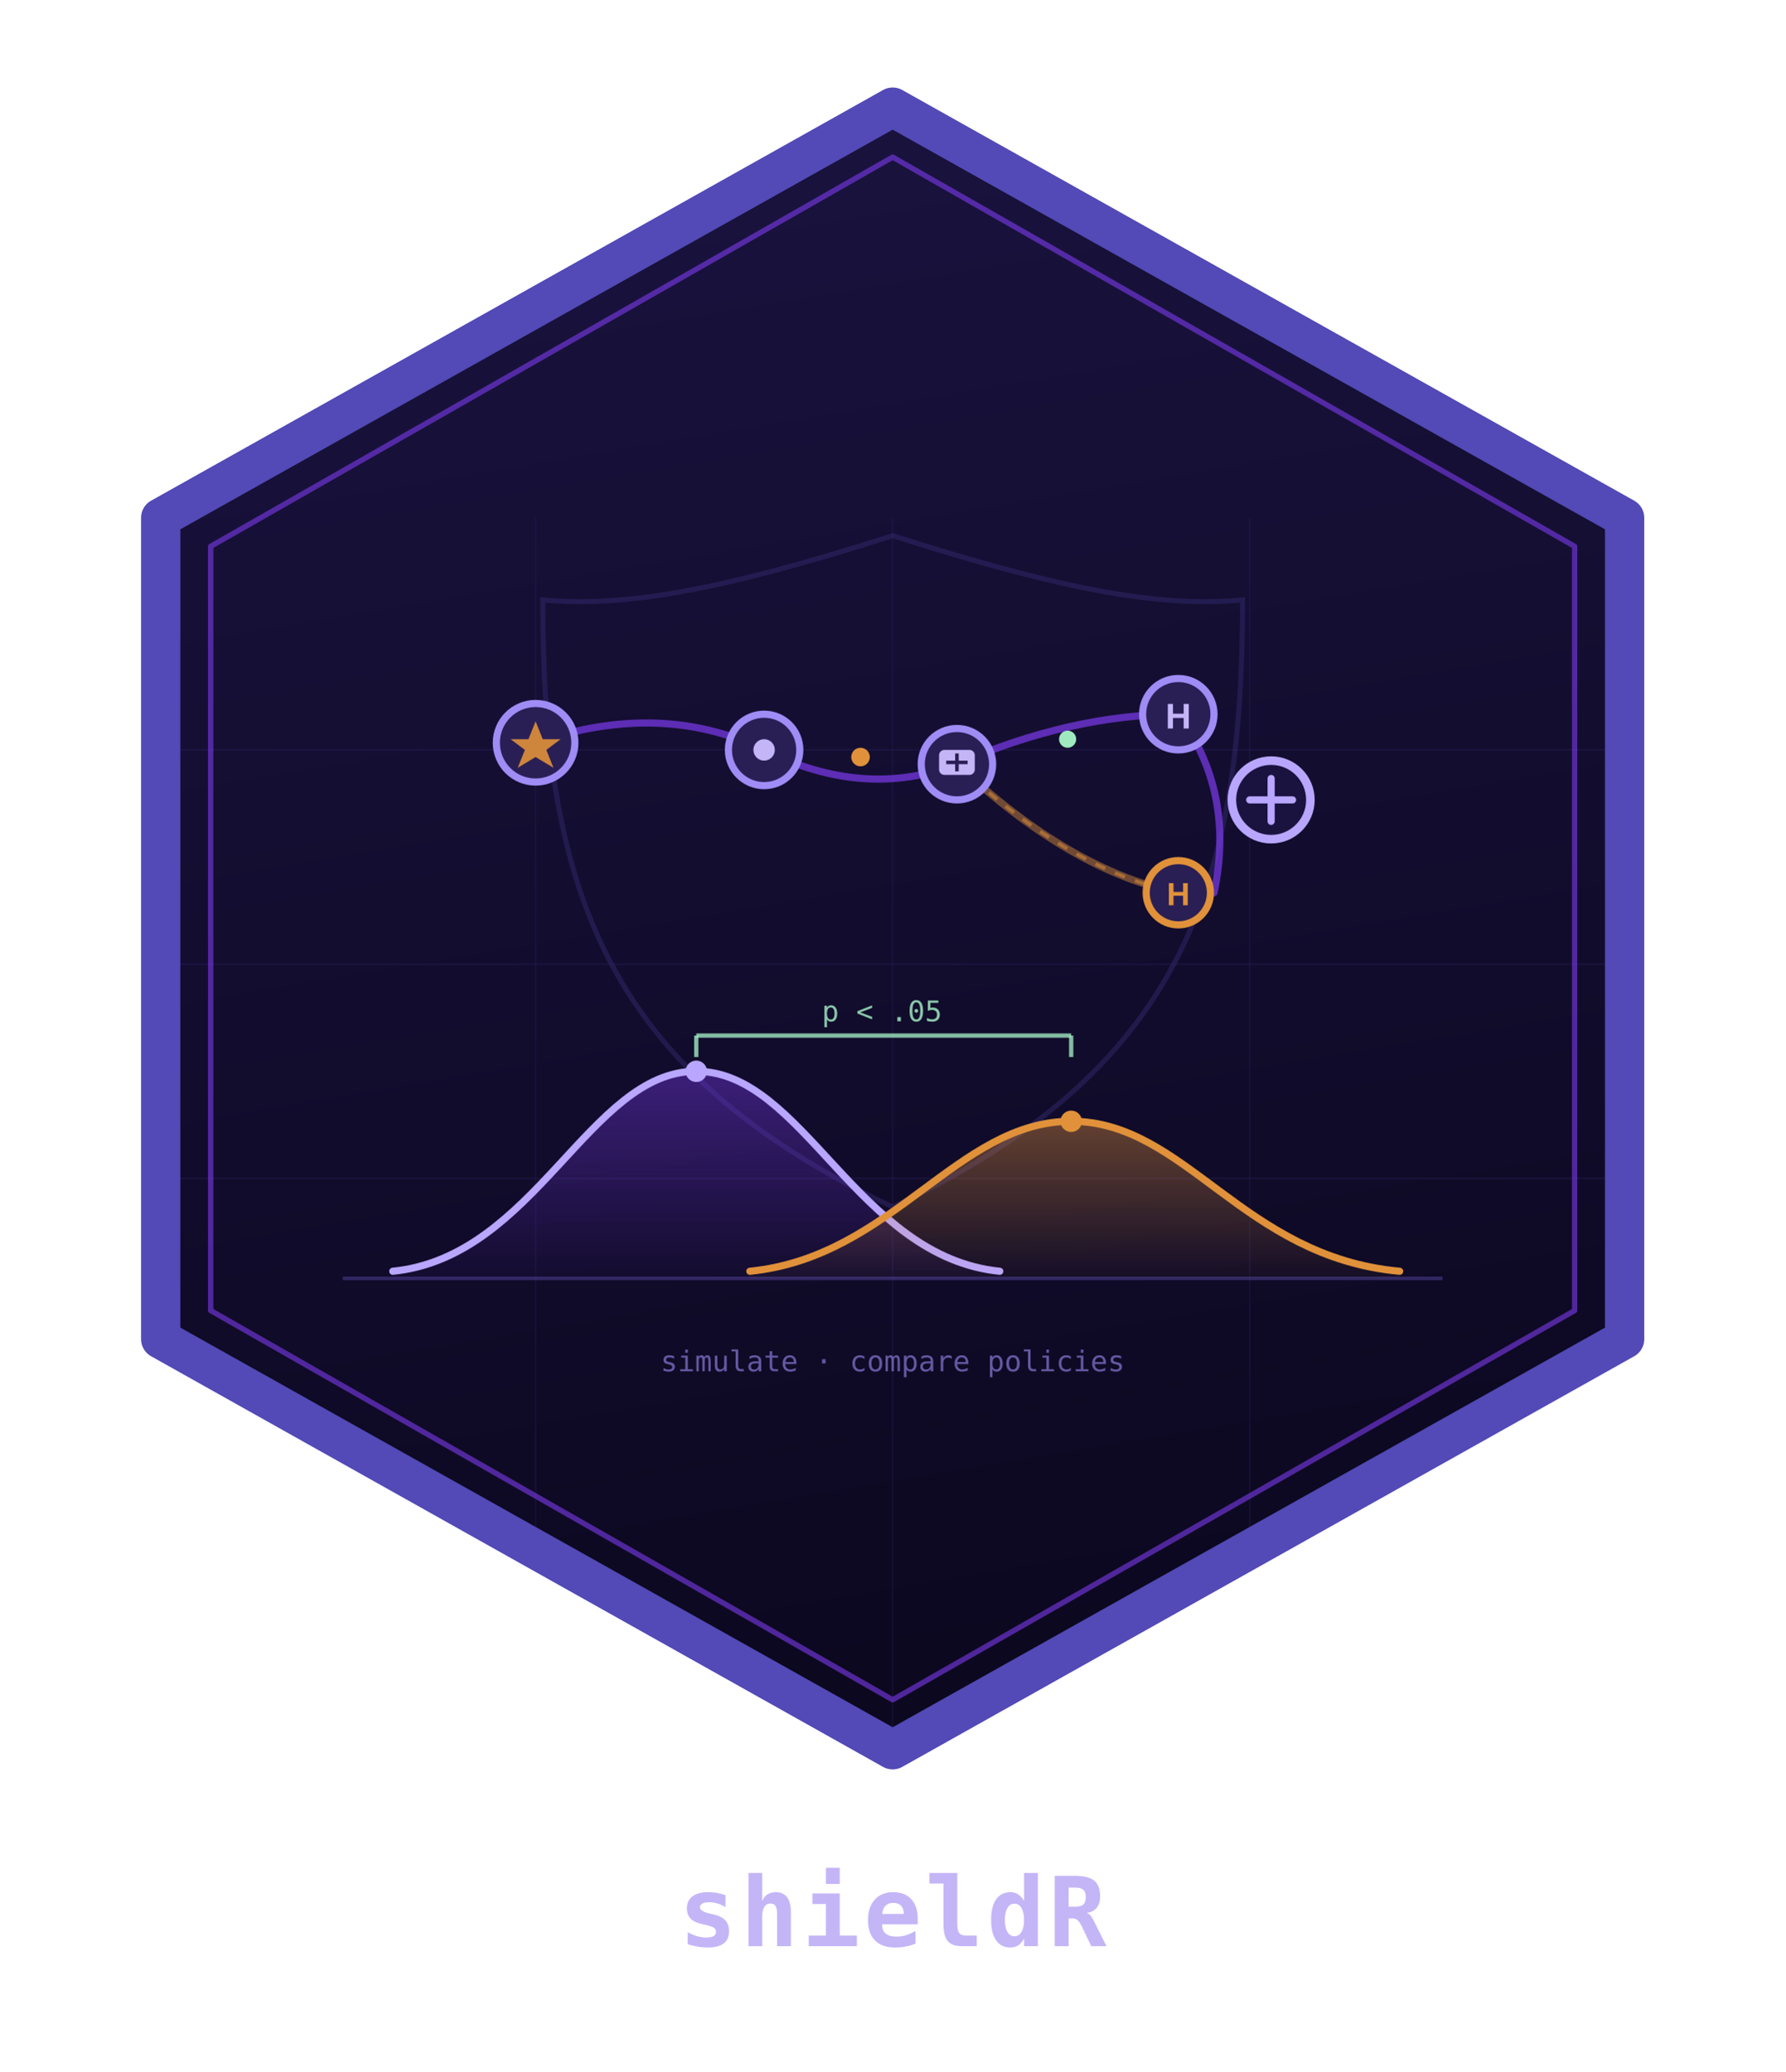
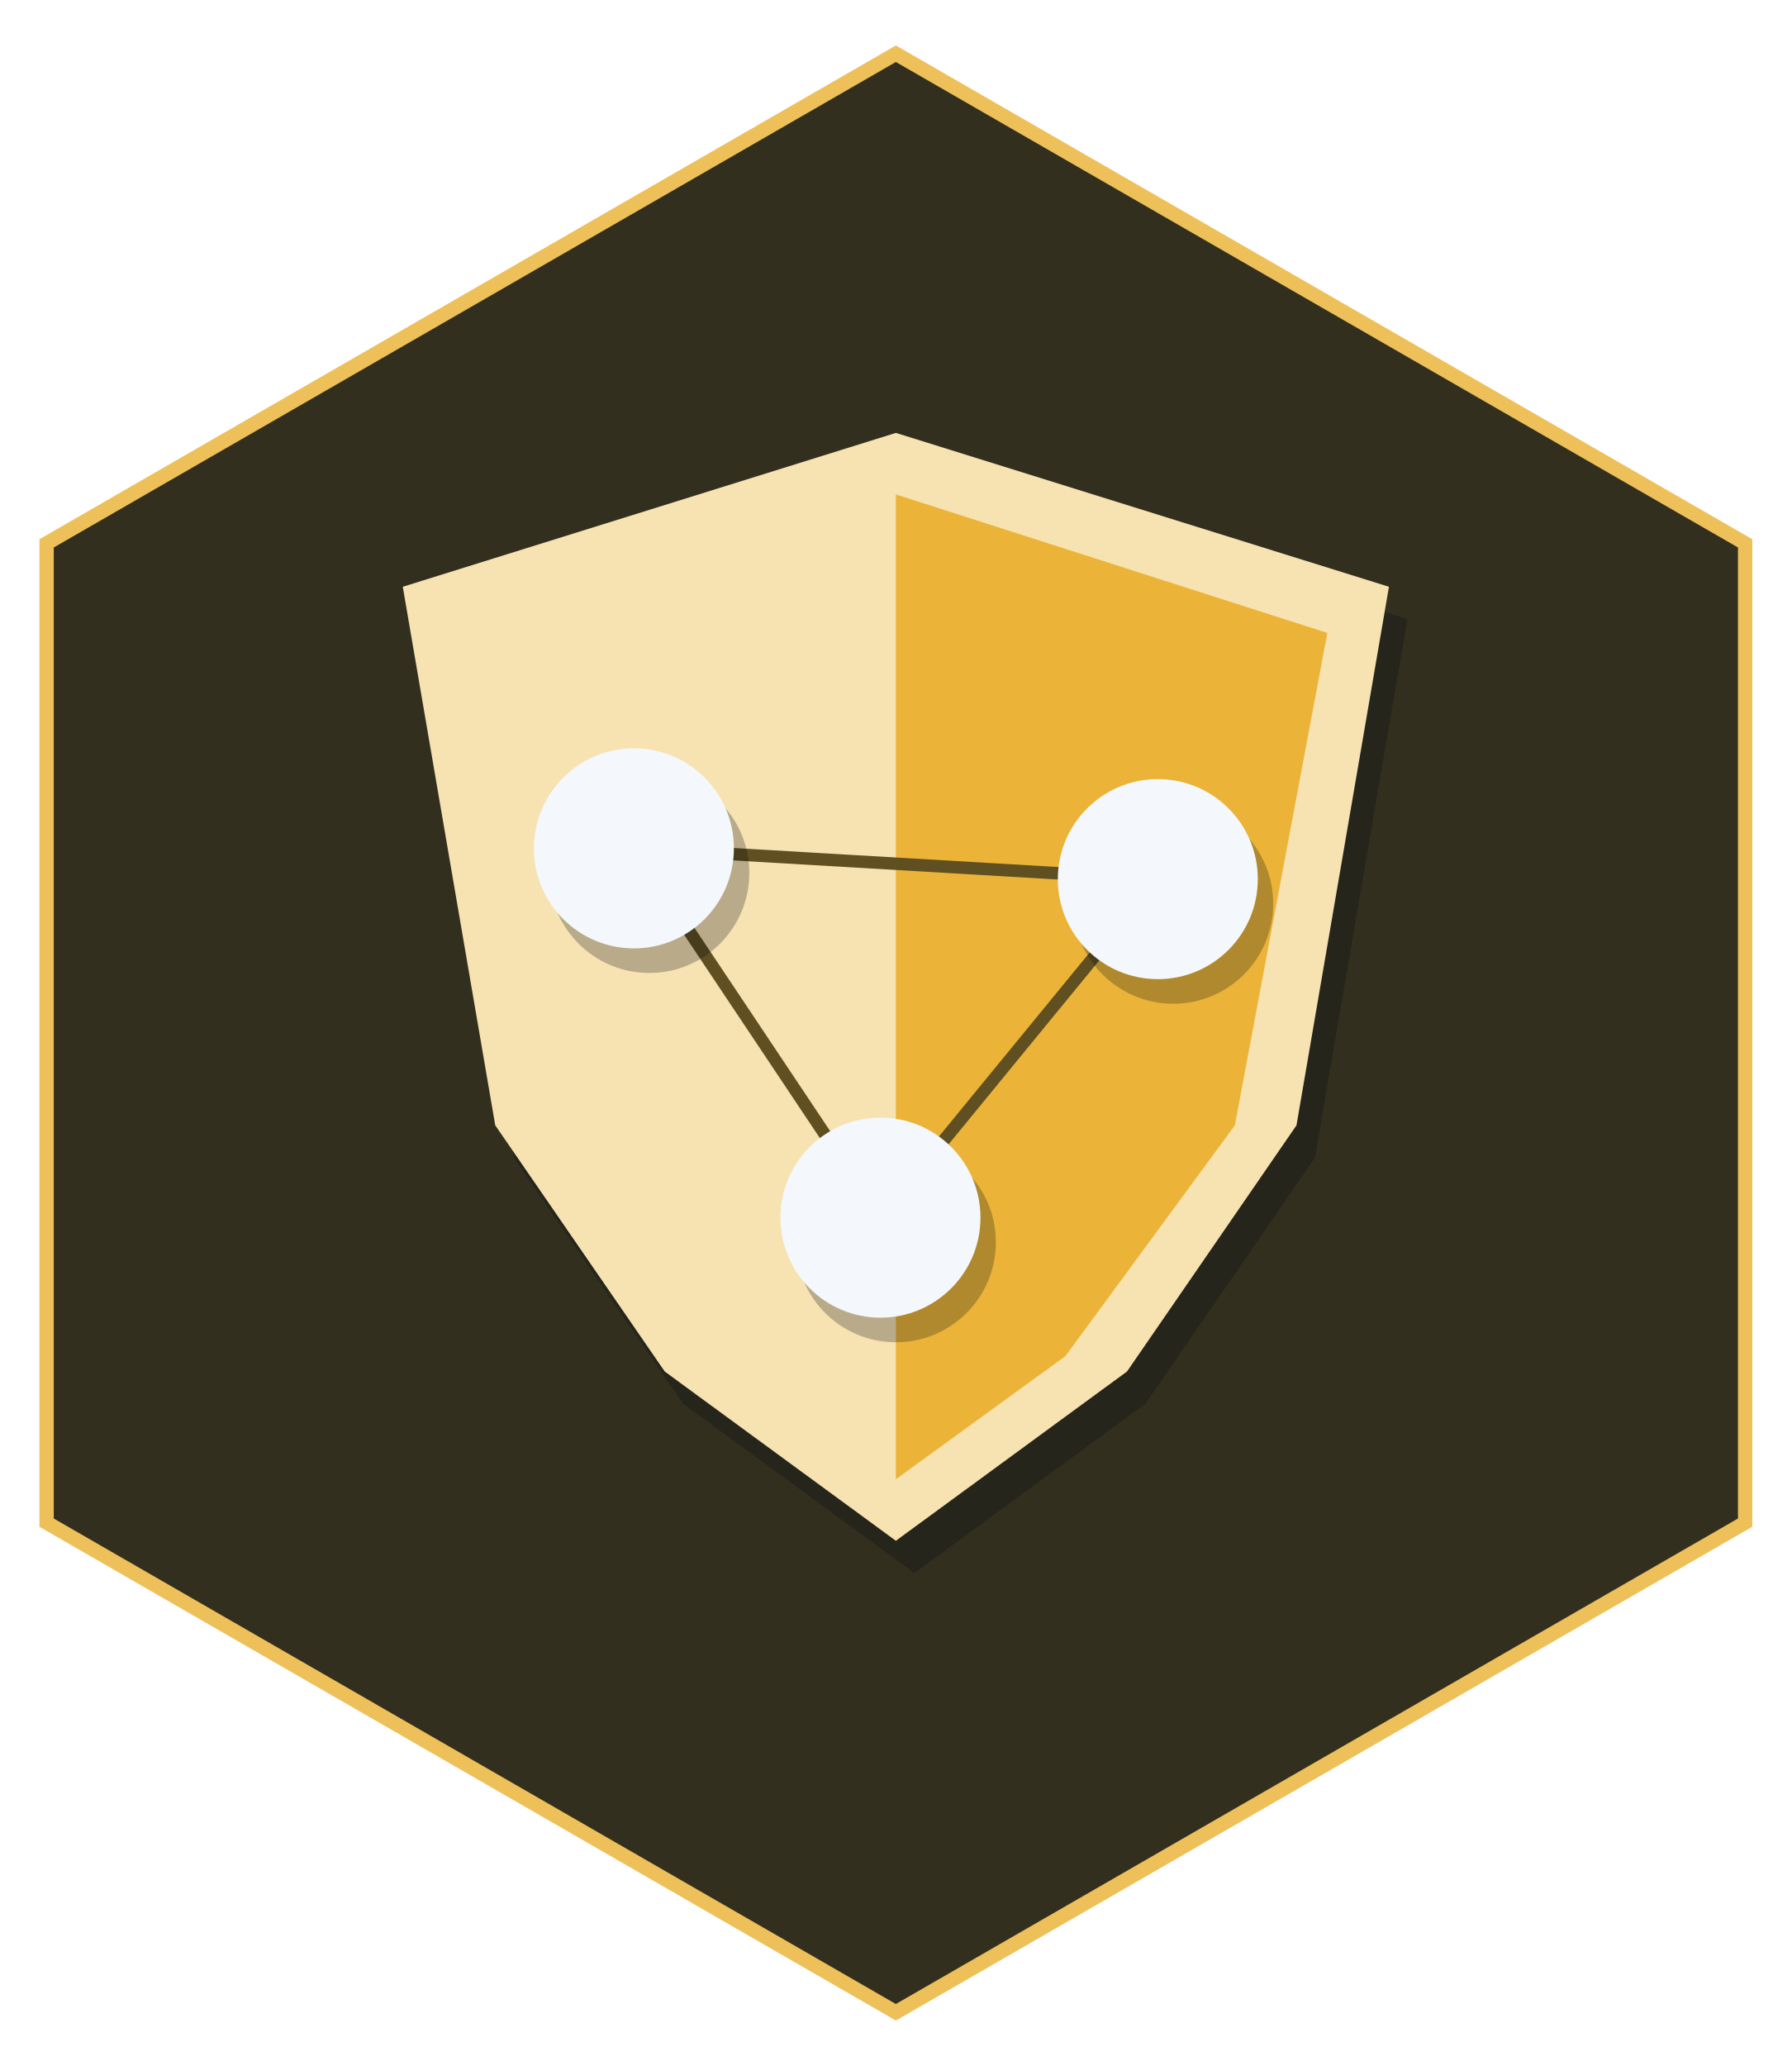
- <svg xmlns="http://www.w3.org/2000/svg" width="500" height="580" viewBox="0 0 500 580">
-   <defs>
-     <linearGradient id="bgshd" x1="0" y1="0" x2="0.15" y2="1">
-       <stop offset="0%" stop-color="#1a1340" />
-       <stop offset="100%" stop-color="#0c0820" />
-     </linearGradient>
-     <linearGradient id="distA" x1="0" y1="0" x2="0" y2="1">
-       <stop offset="0%" stop-color="#7C3AED" stop-opacity="0.4" />
-       <stop offset="100%" stop-color="#7C3AED" stop-opacity="0.03" />
-     </linearGradient>
-     <linearGradient id="distB" x1="0" y1="0" x2="0" y2="1">
-       <stop offset="0%" stop-color="#E0913A" stop-opacity="0.4" />
-       <stop offset="100%" stop-color="#E0913A" stop-opacity="0.03" />
-     </linearGradient>
-     <clipPath id="hexshd">
-       <polygon points="250,30 455,145 455,375 250,490 45,375 45,145" />
-     </clipPath>
-   </defs>
-   <polygon points="250,30 455,145 455,375 250,490 45,375 45,145" fill="url(#bgshd)" />
-   <g clip-path="url(#hexshd)">
-     <line x1="45" y1="210" x2="455" y2="210" stroke="#2a2060" stroke-width="0.4" opacity="0.4" />
-     <line x1="45" y1="270" x2="455" y2="270" stroke="#2a2060" stroke-width="0.4" opacity="0.4" />
-     <line x1="45" y1="330" x2="455" y2="330" stroke="#2a2060" stroke-width="0.4" opacity="0.4" />
-     <line x1="150" y1="145" x2="150" y2="490" stroke="#2a2060" stroke-width="0.4" opacity="0.3" />
-     <line x1="250" y1="145" x2="250" y2="490" stroke="#2a2060" stroke-width="0.4" opacity="0.3" />
-     <line x1="350" y1="145" x2="350" y2="490" stroke="#2a2060" stroke-width="0.4" opacity="0.3" />
-     <path d="M 250,150 C 300,166 326,170 348,168 C 348,250 330,300 250,338              C 170,300 152,250 152,168 C 174,170 200,166 250,150 Z" fill="none" stroke="#3a2f7a" stroke-width="1.4" opacity="0.4" />
-     <g stroke="#7C3AED" stroke-width="2" fill="none" opacity="0.7" stroke-linecap="round">
-       <path d="M 150,208 Q 185,196 214,210" />
-       <path d="M 214,210 Q 242,224 268,214" />
-       <path d="M 268,214 Q 300,200 330,200" stroke-dasharray="1 0" />
-       <path d="M 268,214 Q 300,244 330,250" stroke="#E0913A" opacity="0.65" />
-       <path d="M 330,200 Q 346,222 340,250" />
-     </g>
-     <path d="M 268,214 Q 300,244 330,250" fill="none" stroke="#E0913A" stroke-width="1" stroke-dasharray="3 3" opacity="0.5" />
-     <circle cx="150" cy="208" r="11" fill="#2a1f55" stroke="#9F8CF5" stroke-width="2" />
-     <polygon points="150,202 152,207 157,207 153,210 155,215 150,212 145,215 147,210 143,207 148,207" fill="#E0913A" opacity="0.9" />
-     <circle cx="214" cy="210" r="10" fill="#2a1f55" stroke="#9F8CF5" stroke-width="2" />
-     <circle cx="214" cy="210" r="3" fill="#C4B5F7" />
-     <circle cx="268" cy="214" r="10" fill="#2a1f55" stroke="#9F8CF5" stroke-width="2" />
-     <rect x="263" y="210" width="10" height="7" rx="1.5" fill="#C4B5F7" />
-     <line x1="268" y1="211" x2="268" y2="216" stroke="#2a1f55" stroke-width="1" />
-     <line x1="265" y1="213.5" x2="271" y2="213.5" stroke="#2a1f55" stroke-width="1" />
-     <circle cx="330" cy="200" r="10" fill="#2a1f55" stroke="#9F8CF5" stroke-width="2" />
-     <text font-family="Arial, sans-serif" font-weight="700" font-size="10" fill="#C4B5F7" text-anchor="middle" x="330" y="204">H</text>
-     <circle cx="330" cy="250" r="9" fill="#2a1f55" stroke="#E0913A" stroke-width="2" />
-     <text font-family="Arial, sans-serif" font-weight="700" font-size="9" fill="#E0913A" text-anchor="middle" x="330" y="253.5">H</text>
-     <circle cx="340" cy="250" r="0" />
-     <circle cx="356" cy="224" r="11" fill="#1a1340" stroke="#B9A6FF" stroke-width="2.4" />
-     <path d="M 356,218 v 12 M 350,224 h 12" stroke="#B9A6FF" stroke-width="2" stroke-linecap="round" />
-     <circle cx="241" cy="212" r="2.6" fill="#E0913A" />
-     <circle cx="299" cy="207" r="2.4" fill="#9FE8C0" />
-     <line x1="96" y1="358" x2="404" y2="358" stroke="#4a3a8a" stroke-width="1" opacity="0.6" />
-     <path d="M 110,356 C 150,352 165,300 195,300 C 225,300 240,352 280,356 L 280,358 L 110,358 Z" fill="url(#distA)" />
-     <path d="M 110,356 C 150,352 165,300 195,300 C 225,300 240,352 280,356" fill="none" stroke="#B9A6FF" stroke-width="2" stroke-linecap="round" />
-     <path d="M 210,356 C 250,352 268,314 300,314 C 332,314 348,352 392,356 L 392,358 L 210,358 Z" fill="url(#distB)" />
-     <path d="M 210,356 C 250,352 268,314 300,314 C 332,314 348,352 392,356" fill="none" stroke="#E0913A" stroke-width="2" stroke-linecap="round" />
-     <line x1="195" y1="290" x2="300" y2="290" stroke="#9FE8C0" stroke-width="1.2" opacity="0.8" />
-     <line x1="195" y1="290" x2="195" y2="296" stroke="#9FE8C0" stroke-width="1.2" opacity="0.8" />
-     <line x1="300" y1="290" x2="300" y2="296" stroke="#9FE8C0" stroke-width="1.2" opacity="0.8" />
-     <text font-family="monospace" font-size="8" fill="#9FE8C0" opacity="0.85" text-anchor="middle" x="247" y="286">p &lt; .05</text>
-     <circle cx="195" cy="300" r="3" fill="#B9A6FF" />
-     <circle cx="300" cy="314" r="3" fill="#E0913A" />
-     <text font-family="monospace" font-size="8" fill="#9F8CF5" opacity="0.6" text-anchor="middle" x="250" y="384">simulate · compare policies</text>
-   </g>
-   <polygon points="250,30 455,145 455,375 250,490 45,375 45,145" fill="none" stroke="#534AB7" stroke-width="11" stroke-linejoin="round" />
-   <polygon points="250,44 441,153 441,367 250,476 59,367 59,153" fill="none" stroke="#7C3AED" stroke-width="1.5" stroke-linejoin="round" opacity="0.6" />
-   <text font-family="monospace" font-weight="700" font-size="27" fill="#C4B5F7" text-anchor="middle" x="250" y="545" letter-spacing="1">shieldR</text>
+ <svg xmlns="http://www.w3.org/2000/svg" width="432" height="498" viewBox="0 0 432 498">
+   <path fill-rule="nonzero" fill="rgb(100%, 100%, 100%)" fill-opacity="1" d="M 216 4.98 L 427.68 126.988 L 427.68 371.012 L 216 493.02 L 4.32 371.012 L 4.32 126.988 Z M 216 4.98 " />
+   <path fill-rule="nonzero" fill="rgb(93.333%, 75.294%, 34.902%)" fill-opacity="1" d="M 216 10.957 L 422.496 129.977 L 422.496 368.023 L 216 487.043 L 9.504 368.023 L 9.504 129.977 Z M 216 10.957 " />
+   <path fill-rule="nonzero" fill="rgb(20%, 18.431%, 12.157%)" fill-opacity="1" d="M 216 14.941 L 419.039 131.969 L 419.039 366.031 L 216 483.059 L 12.961 366.031 L 12.961 131.969 Z M 216 14.941 " />
+   <path fill-rule="nonzero" fill="rgb(1.176%, 3.922%, 7.059%)" fill-opacity="0.251" d="M 101.57 149.227 L 220.457 112.137 L 339.344 149.227 L 317.055 279.043 L 276.188 338.387 L 220.457 379.188 L 164.73 338.387 L 123.863 279.043 Z M 101.57 149.227 " />
+   <path fill-rule="nonzero" fill="rgb(96.863%, 88.627%, 69.804%)" fill-opacity="1" d="M 97.113 141.438 L 216 104.348 L 334.887 141.438 L 312.594 271.254 L 271.727 330.598 L 216 371.398 L 160.273 330.598 L 119.406 271.254 Z M 97.113 141.438 " />
+   <path fill-rule="nonzero" fill="rgb(92.157%, 70.588%, 21.961%)" fill-opacity="1" d="M 216 119.184 L 320.027 152.566 L 297.734 271.254 L 256.867 326.891 L 216 356.562 Z M 216 119.184 " />
+   <path fill="none" stroke-width="3" stroke-linecap="round" stroke-linejoin="round" stroke="rgb(37.255%, 30.98%, 12.941%)" stroke-opacity="1" stroke-miterlimit="10" d="M 152.84 204.492 L 212.285 293.508 L 279.16 211.91 " />
+   <path fill="none" stroke-width="3" stroke-linecap="round" stroke-linejoin="round" stroke="rgb(37.255%, 30.98%, 12.941%)" stroke-opacity="1" stroke-miterlimit="10" d="M 152.84 204.492 L 279.16 211.91 " />
+   <path fill-rule="nonzero" fill="rgb(1.176%, 3.922%, 7.059%)" fill-opacity="0.251" d="M 180.664 210.426 C 180.664 223.742 169.871 234.535 156.559 234.535 C 143.242 234.535 132.449 223.742 132.449 210.426 C 132.449 197.113 143.242 186.316 156.559 186.316 C 169.871 186.316 180.664 197.113 180.664 210.426 " />
+   <path fill-rule="nonzero" fill="rgb(95.686%, 97.255%, 98.824%)" fill-opacity="1" d="M 176.949 204.492 C 176.949 217.809 166.156 228.602 152.84 228.602 C 139.527 228.602 128.734 217.809 128.734 204.492 C 128.734 191.176 139.527 180.383 152.84 180.383 C 166.156 180.383 176.949 191.176 176.949 204.492 " />
+   <path fill-rule="nonzero" fill="rgb(1.176%, 3.922%, 7.059%)" fill-opacity="0.251" d="M 240.109 299.441 C 240.109 312.758 229.316 323.551 216 323.551 C 202.684 323.551 191.891 312.758 191.891 299.441 C 191.891 286.129 202.684 275.336 216 275.336 C 229.316 275.336 240.109 286.129 240.109 299.441 " />
+   <path fill-rule="nonzero" fill="rgb(95.686%, 97.255%, 98.824%)" fill-opacity="1" d="M 236.395 293.508 C 236.395 306.824 225.598 317.617 212.285 317.617 C 198.969 317.617 188.176 306.824 188.176 293.508 C 188.176 280.191 198.969 269.398 212.285 269.398 C 225.598 269.398 236.395 280.191 236.395 293.508 " />
+   <path fill-rule="nonzero" fill="rgb(1.176%, 3.922%, 7.059%)" fill-opacity="0.251" d="M 306.98 217.844 C 306.98 231.16 296.188 241.953 282.875 241.953 C 269.559 241.953 258.766 231.16 258.766 217.844 C 258.766 204.531 269.559 193.734 282.875 193.734 C 296.188 193.734 306.98 204.531 306.98 217.844 " />
+   <path fill-rule="nonzero" fill="rgb(95.686%, 97.255%, 98.824%)" fill-opacity="1" d="M 303.266 211.91 C 303.266 225.227 292.473 236.02 279.16 236.02 C 265.844 236.02 255.051 225.227 255.051 211.91 C 255.051 198.594 265.844 187.801 279.16 187.801 C 292.473 187.801 303.266 198.594 303.266 211.91 " />
</svg>
